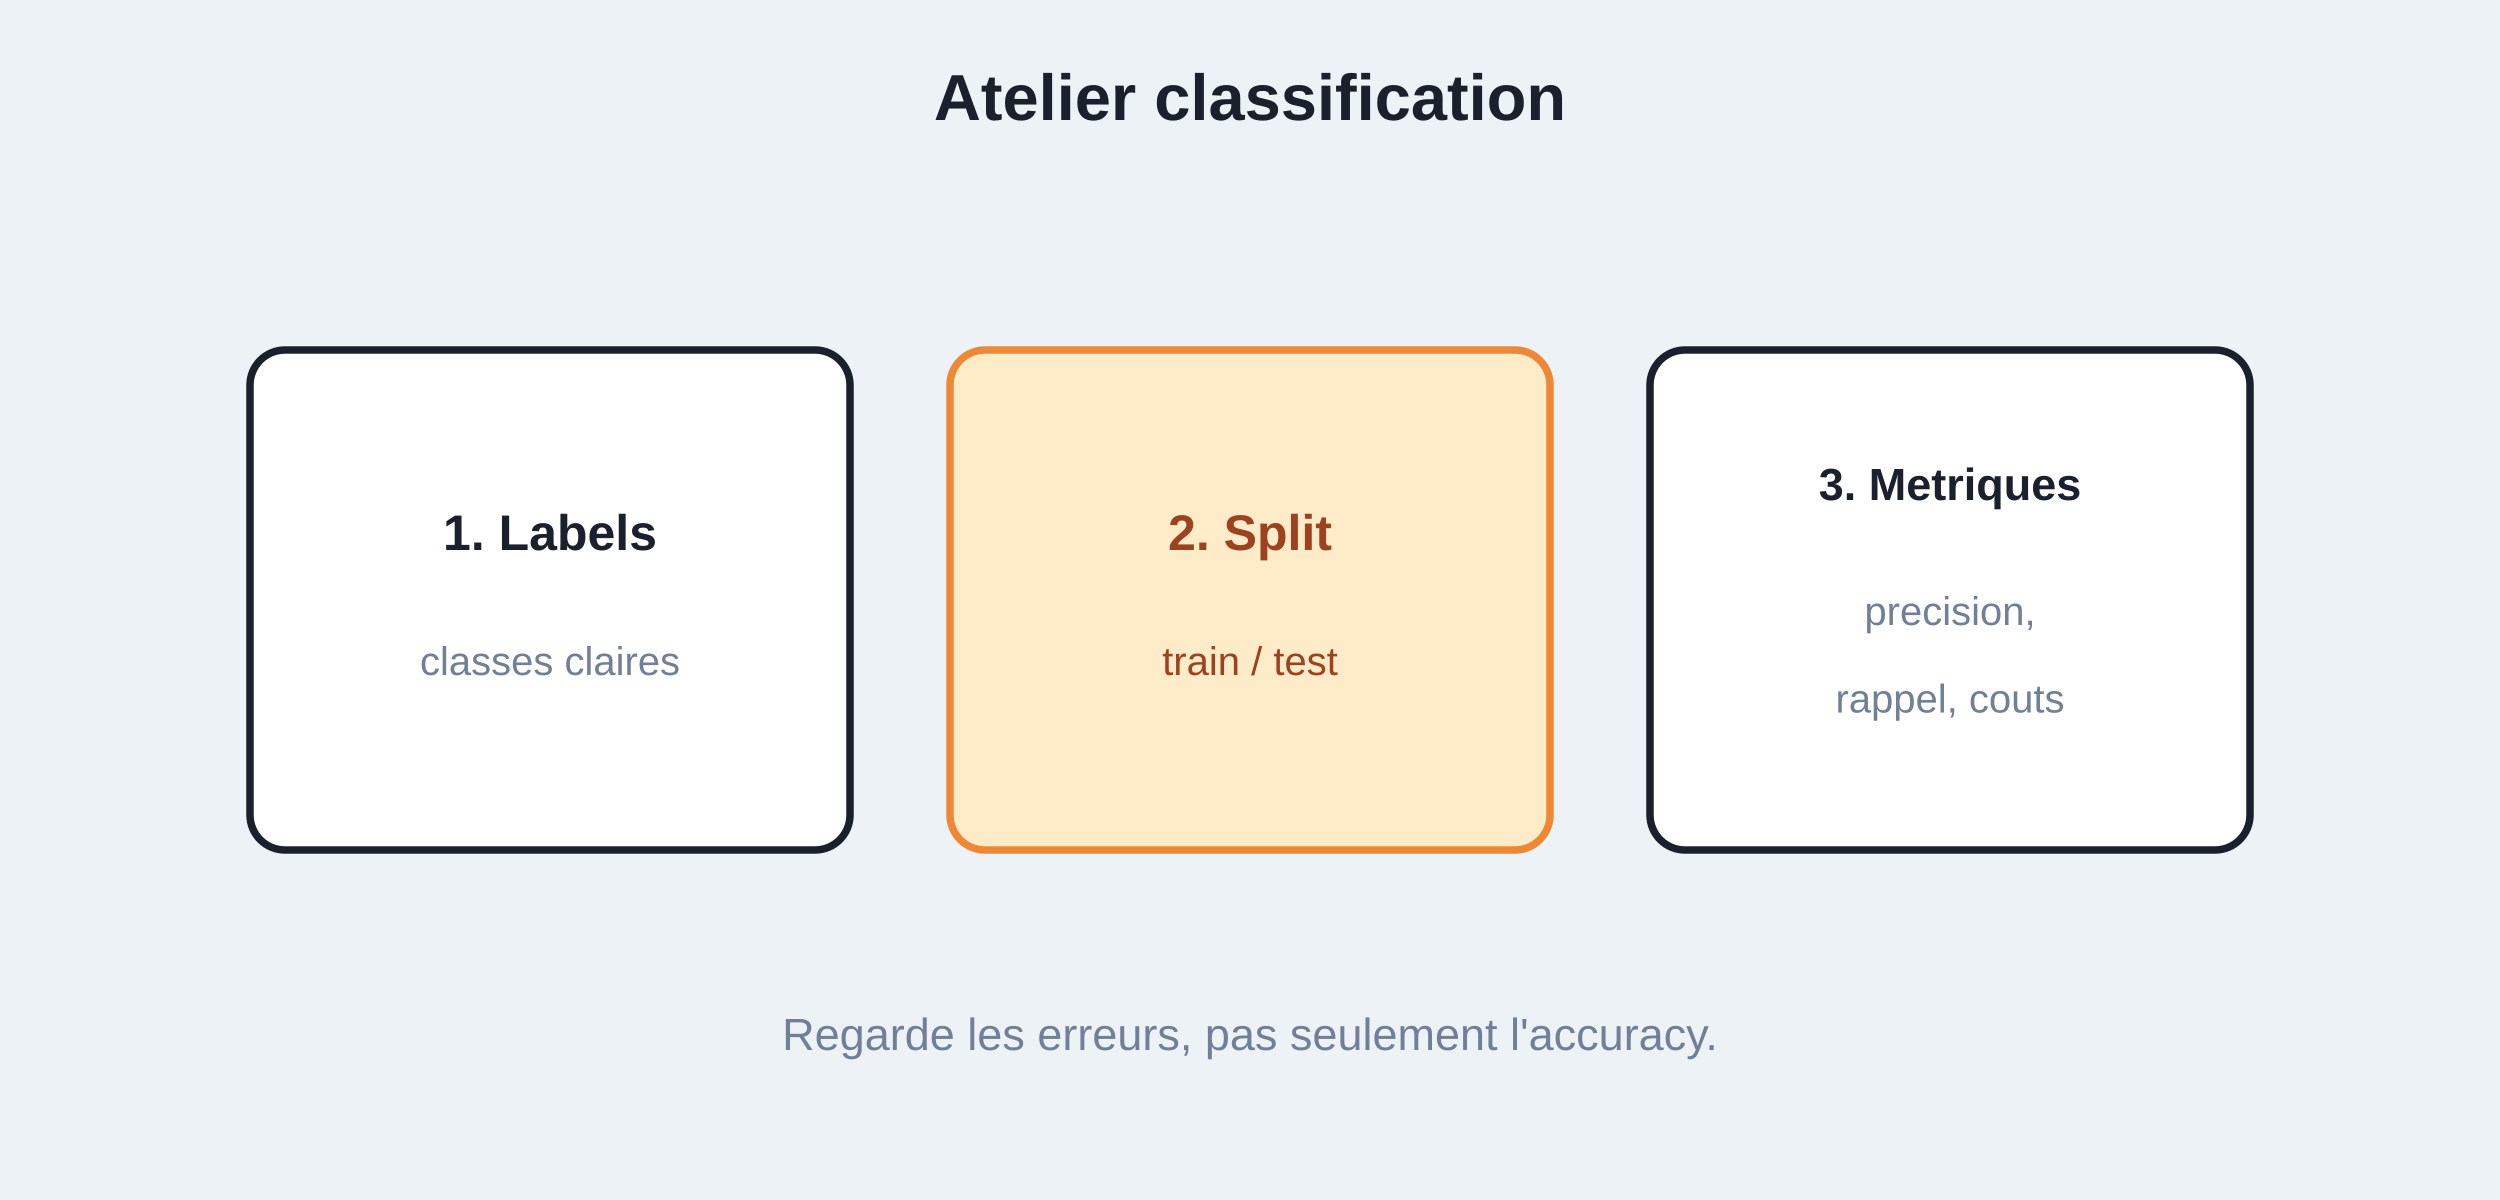
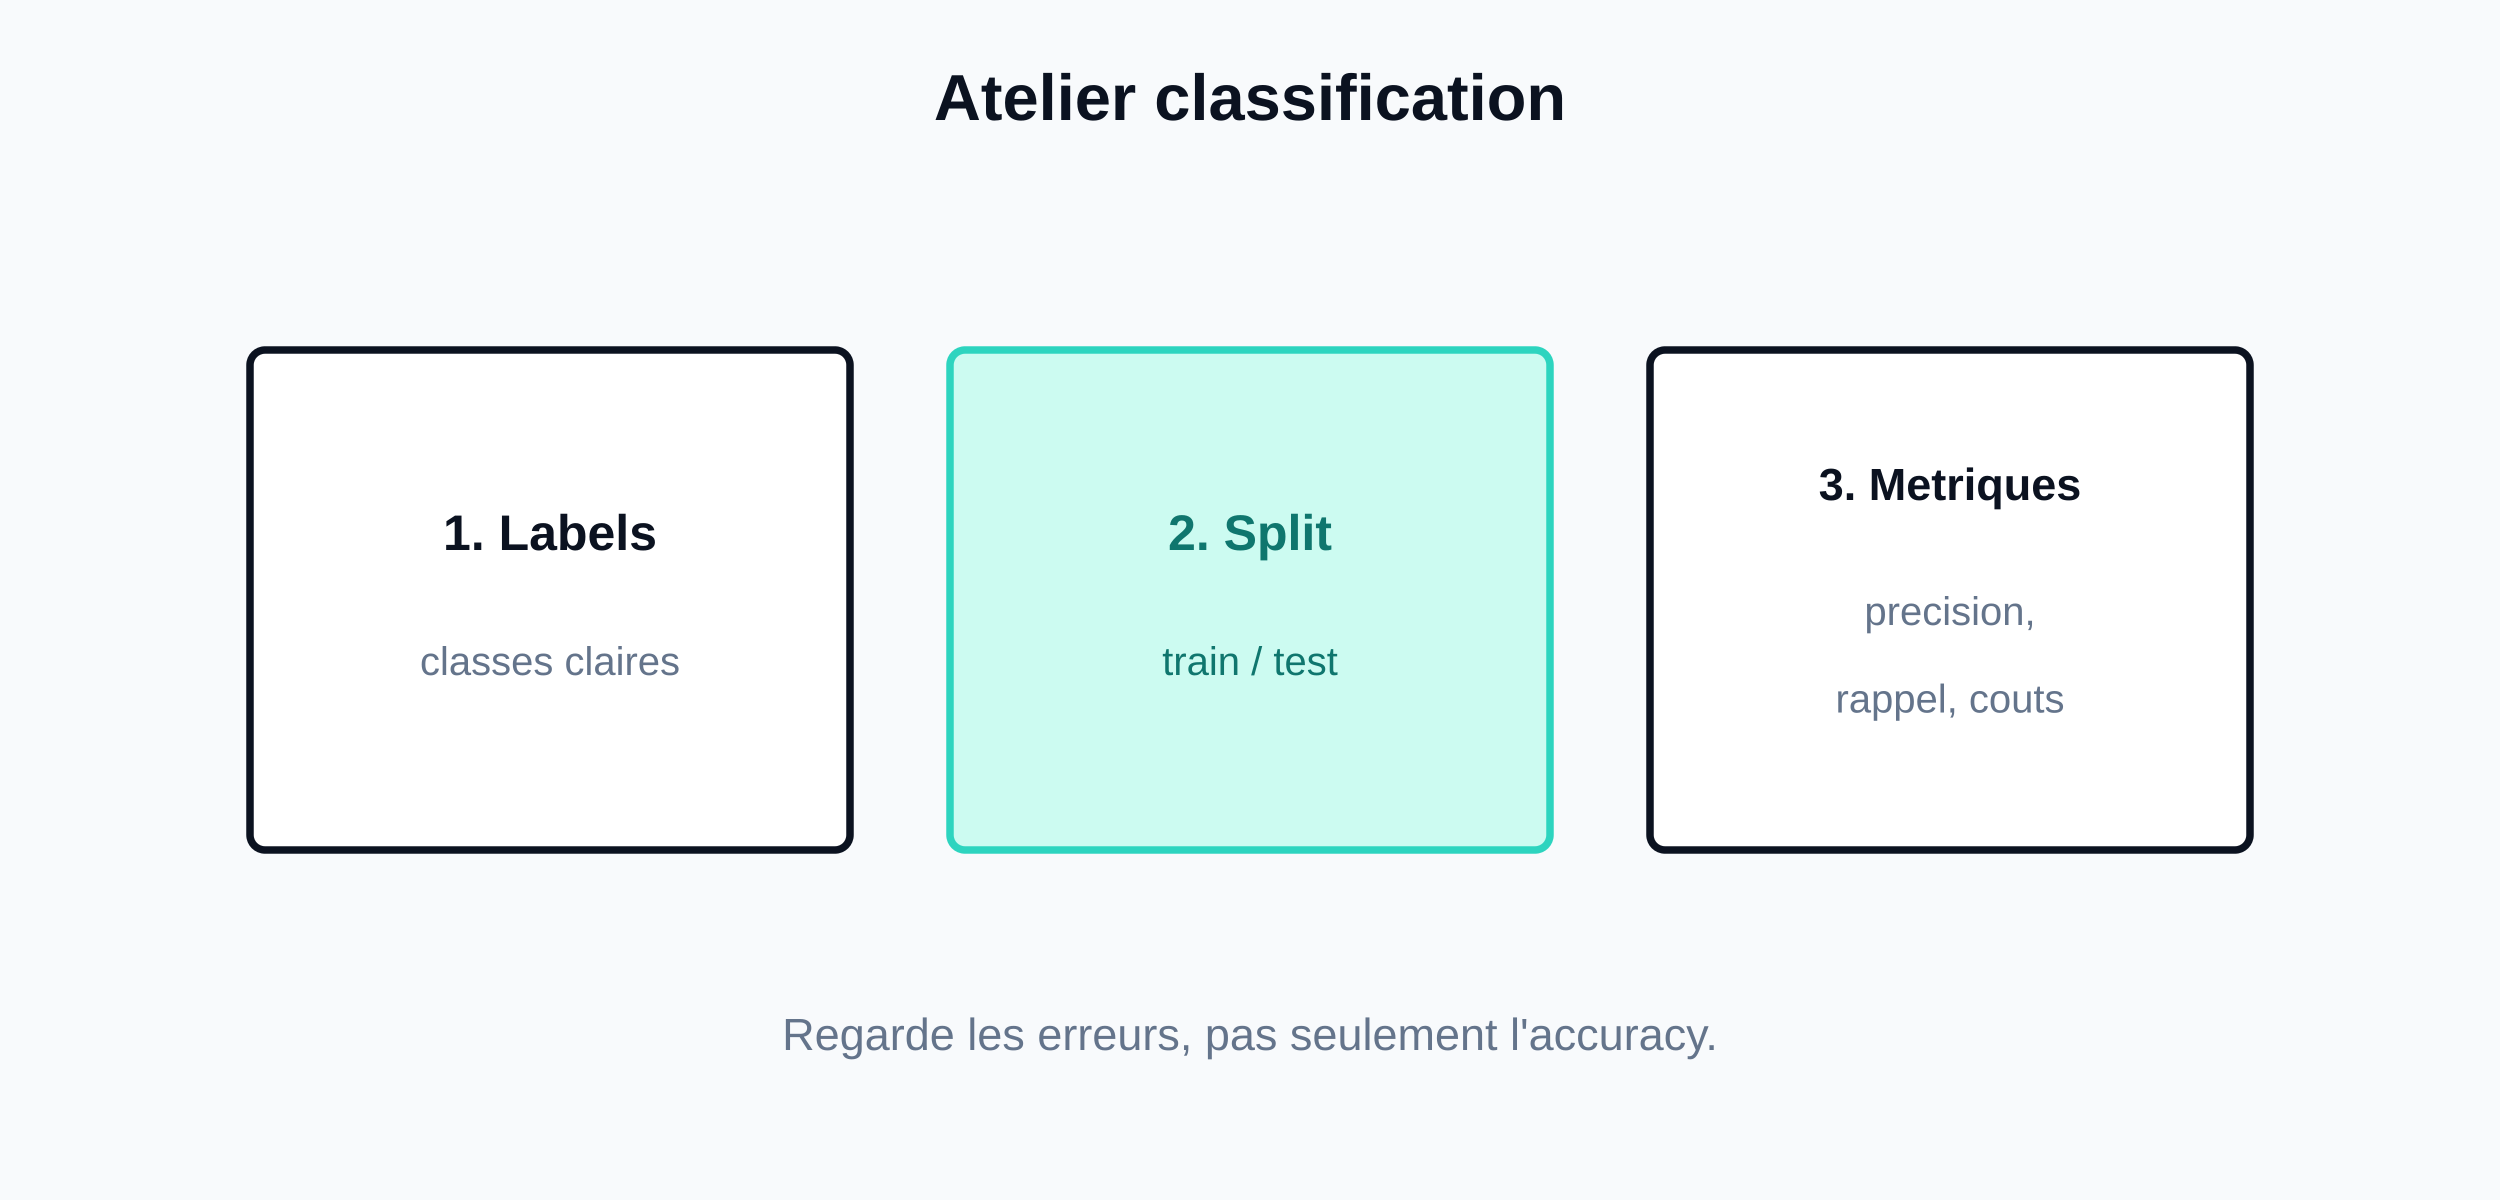
<svg xmlns="http://www.w3.org/2000/svg" width="1000" height="480" viewBox="0 0 1000 480">
-   <rect width="1000" height="480" fill="#edf2f7" />
-   <text x="500" y="48" text-anchor="middle" font-family="Segoe UI, Arial, sans-serif" font-size="26" fill="#1a202c" font-weight="700">Atelier classification</text>
-   <rect x="100" y="140" width="240" height="200" rx="14" fill="#ffffff" stroke="#1a202c" stroke-width="3" />
-   <text x="220" y="220" text-anchor="middle" font-family="Segoe UI, Arial, sans-serif" font-size="20" fill="#1a202c" font-weight="700">1. Labels</text>
-   <text x="220" y="270" text-anchor="middle" font-family="Segoe UI, Arial, sans-serif" font-size="16" fill="#718096" font-weight="400">classes claires</text>
-   <rect x="380" y="140" width="240" height="200" rx="14" fill="#feebc8" stroke="#ed8936" stroke-width="3" />
-   <text x="500" y="220" text-anchor="middle" font-family="Segoe UI, Arial, sans-serif" font-size="20" fill="#9c4221" font-weight="700">2. Split</text>
-   <text x="500" y="270" text-anchor="middle" font-family="Segoe UI, Arial, sans-serif" font-size="16" fill="#9c4221" font-weight="400">train / test</text>
-   <rect x="660" y="140" width="240" height="200" rx="14" fill="#ffffff" stroke="#1a202c" stroke-width="3" />
-   <text x="780" y="200" text-anchor="middle" font-family="Segoe UI, Arial, sans-serif" font-size="18" fill="#1a202c" font-weight="700">3. Metriques</text>
-   <text x="780" y="250" text-anchor="middle" font-family="Segoe UI, Arial, sans-serif" font-size="16" fill="#718096" font-weight="400">precision,</text>
-   <text x="780" y="285" text-anchor="middle" font-family="Segoe UI, Arial, sans-serif" font-size="16" fill="#718096" font-weight="400">rappel, couts</text>
-   <text x="500" y="420" text-anchor="middle" font-family="Segoe UI, Arial, sans-serif" font-size="18" fill="#718096" font-weight="400">Regarde les erreurs, pas seulement l'accuracy.</text>
+   <rect width="1000" height="480" fill="#f8fafc" />
+   <text x="500" y="48" text-anchor="middle" font-family="Segoe UI, Arial, sans-serif" font-size="26" fill="#0b1220" font-weight="700">Atelier classification</text>
+   <rect x="100" y="140" width="240" height="200" rx="6" fill="#ffffff" stroke="#0b1220" stroke-width="3" />
+   <text x="220" y="220" text-anchor="middle" font-family="Segoe UI, Arial, sans-serif" font-size="20" fill="#0b1220" font-weight="700">1. Labels</text>
+   <text x="220" y="270" text-anchor="middle" font-family="Segoe UI, Arial, sans-serif" font-size="16" fill="#64748b" font-weight="400">classes claires</text>
+   <rect x="380" y="140" width="240" height="200" rx="6" fill="#ccfbf1" stroke="#2dd4bf" stroke-width="3" />
+   <text x="500" y="220" text-anchor="middle" font-family="Segoe UI, Arial, sans-serif" font-size="20" fill="#0f766e" font-weight="700">2. Split</text>
+   <text x="500" y="270" text-anchor="middle" font-family="Segoe UI, Arial, sans-serif" font-size="16" fill="#0f766e" font-weight="400">train / test</text>
+   <rect x="660" y="140" width="240" height="200" rx="6" fill="#ffffff" stroke="#0b1220" stroke-width="3" />
+   <text x="780" y="200" text-anchor="middle" font-family="Segoe UI, Arial, sans-serif" font-size="18" fill="#0b1220" font-weight="700">3. Metriques</text>
+   <text x="780" y="250" text-anchor="middle" font-family="Segoe UI, Arial, sans-serif" font-size="16" fill="#64748b" font-weight="400">precision,</text>
+   <text x="780" y="285" text-anchor="middle" font-family="Segoe UI, Arial, sans-serif" font-size="16" fill="#64748b" font-weight="400">rappel, couts</text>
+   <text x="500" y="420" text-anchor="middle" font-family="Segoe UI, Arial, sans-serif" font-size="18" fill="#64748b" font-weight="400">Regarde les erreurs, pas seulement l'accuracy.</text>
</svg>
